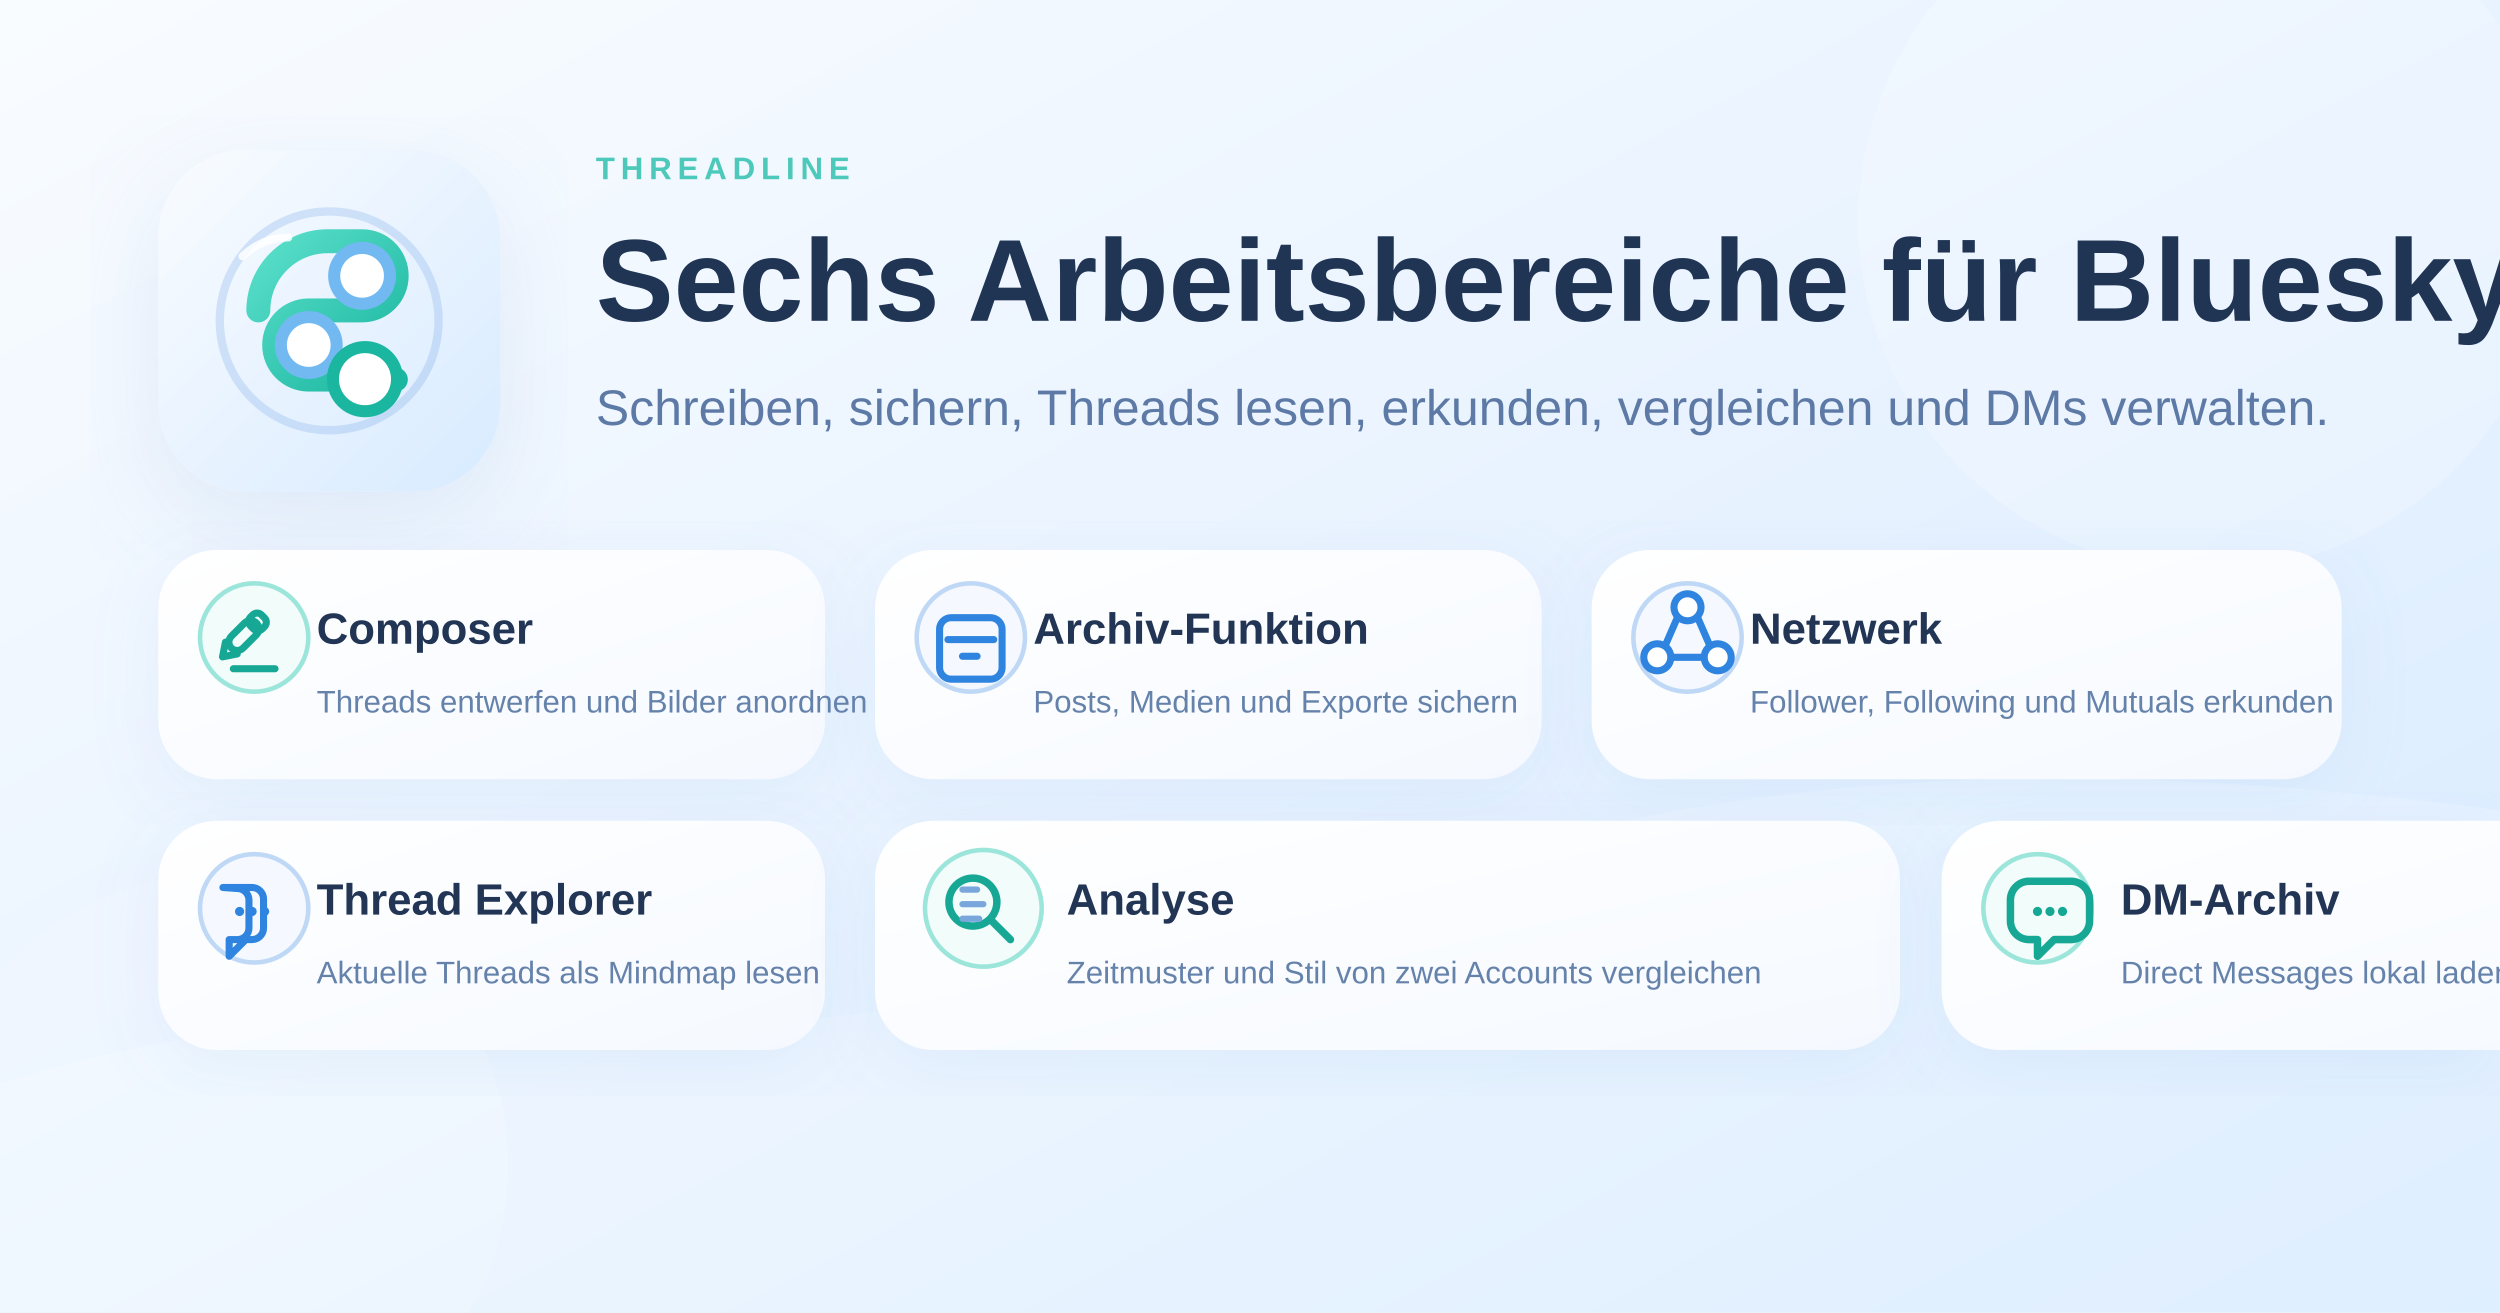
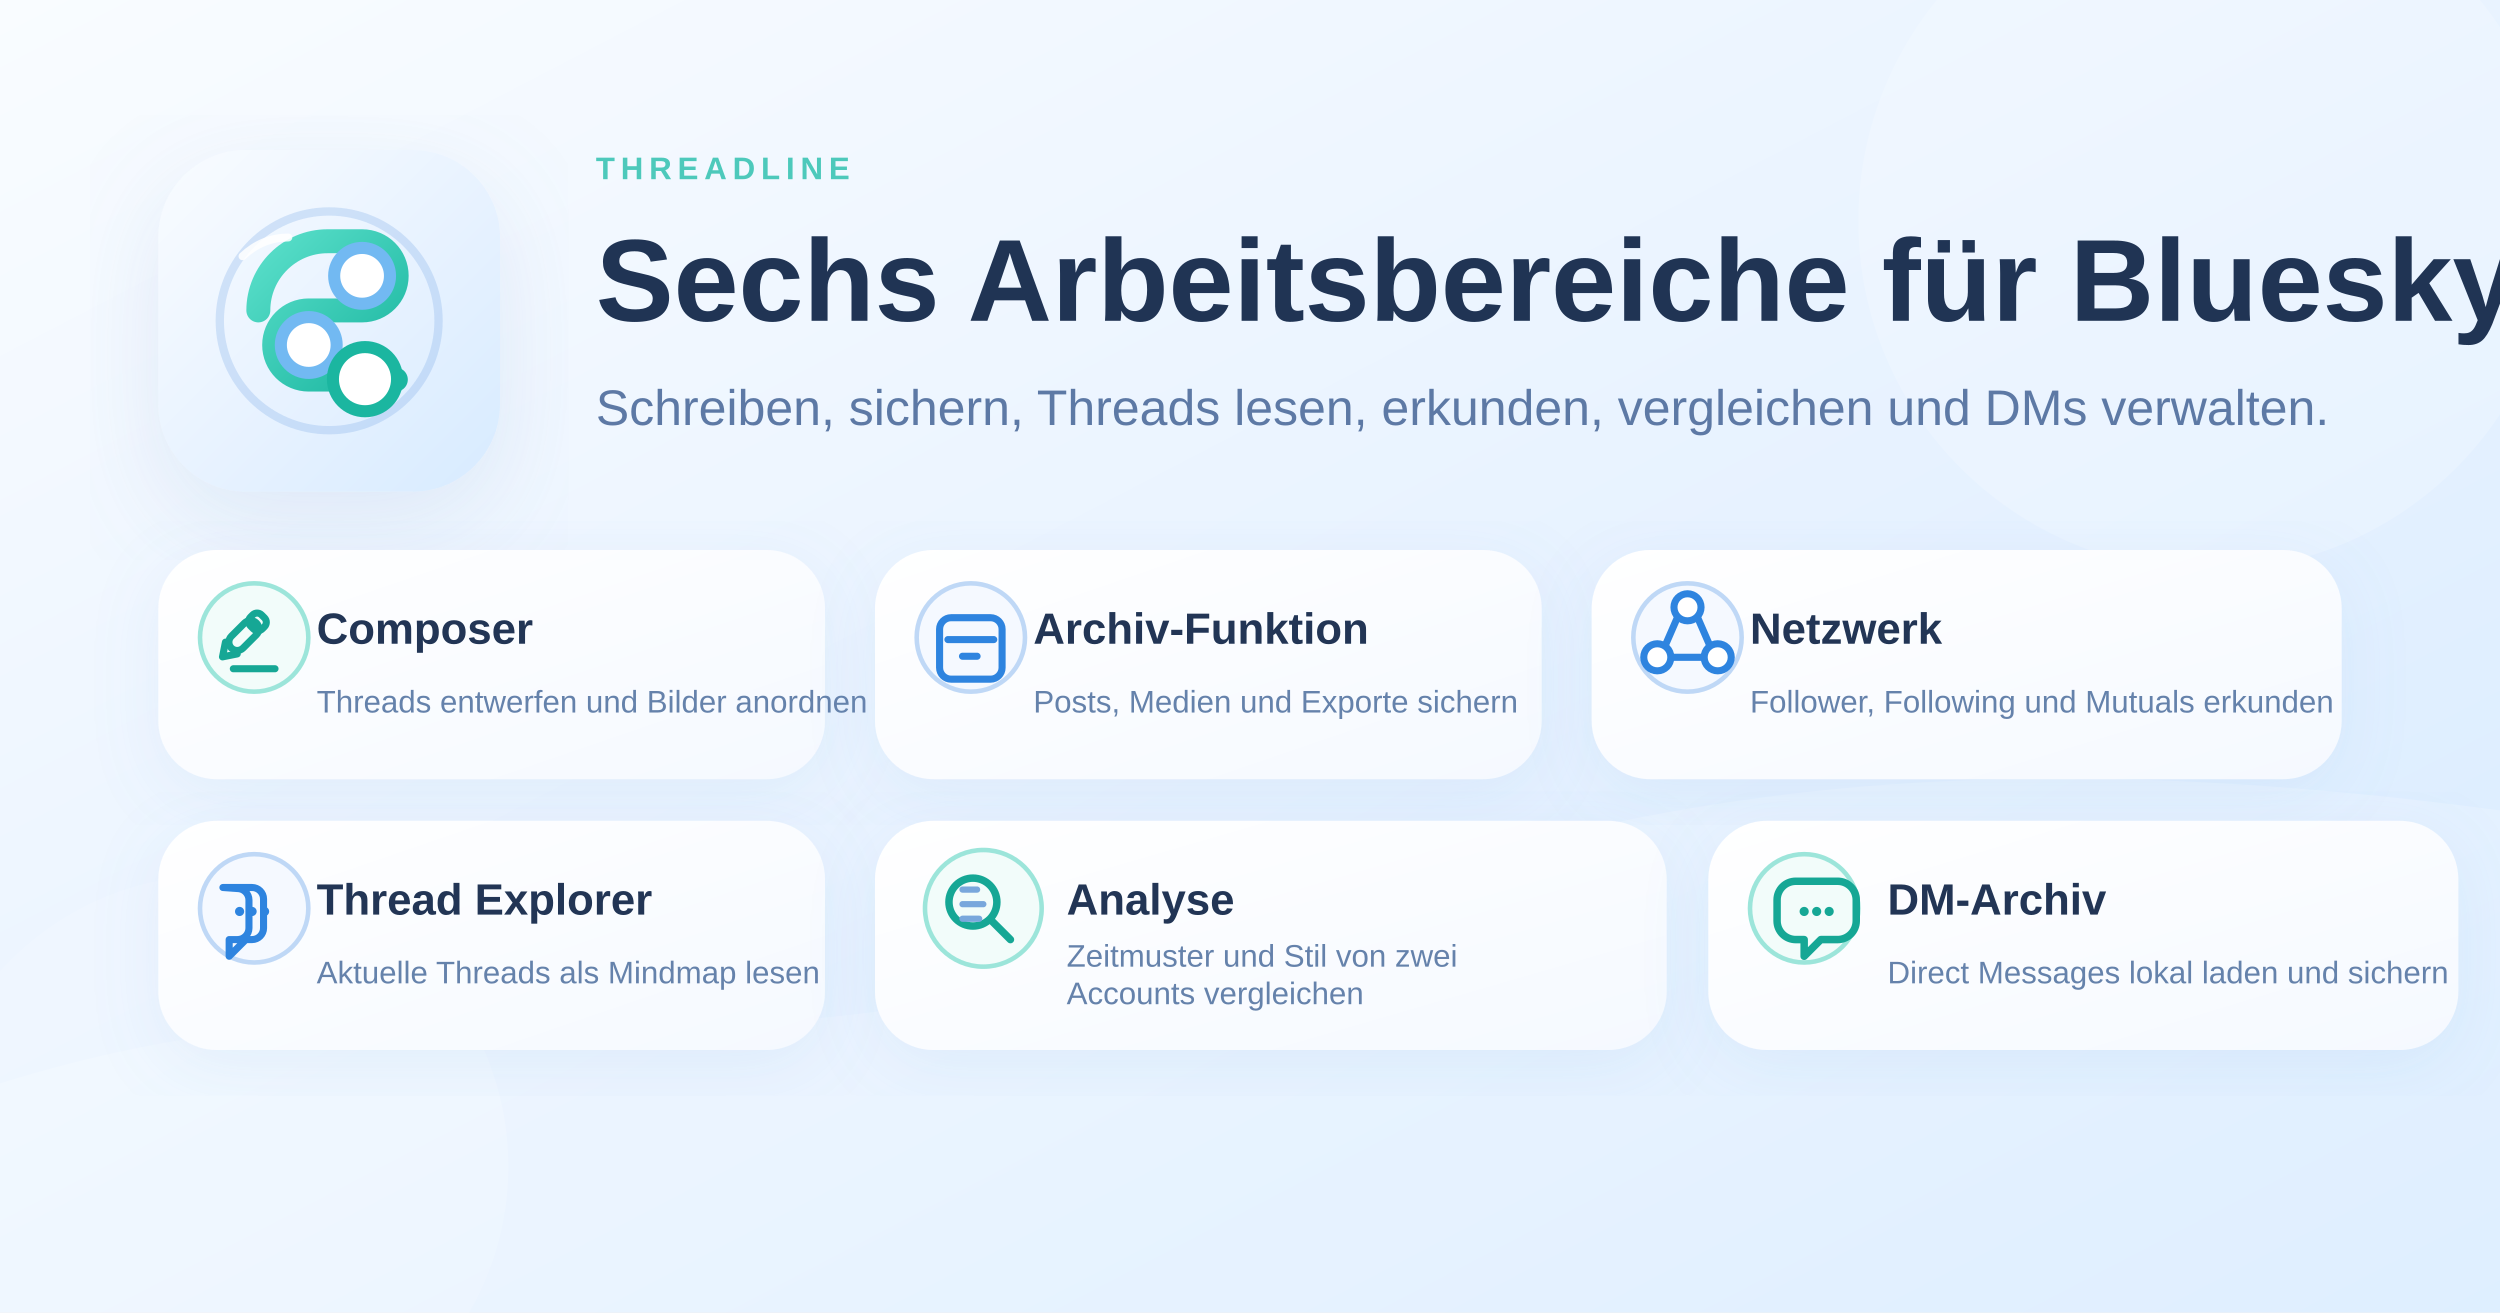
<svg xmlns="http://www.w3.org/2000/svg" width="1200" height="630" viewBox="0 0 1200 630" role="img" aria-labelledby="title desc">
  <defs>
    <linearGradient id="bg" x1="0" x2="1" y1="0" y2="1">
      <stop offset="0%" stop-color="#f9fcff" />
      <stop offset="55%" stop-color="#e7f2ff" />
      <stop offset="100%" stop-color="#d7ebff" />
    </linearGradient>
    <linearGradient id="panel" x1="0" x2="1" y1="0" y2="1">
      <stop offset="0%" stop-color="#ffffff" />
      <stop offset="100%" stop-color="#f5f9ff" />
    </linearGradient>
    <linearGradient id="thread" x1="0" x2="1" y1="0" y2="1">
      <stop offset="0%" stop-color="#5adfca" />
      <stop offset="100%" stop-color="#1bb6a0" />
    </linearGradient>
    <filter id="shadow" x="-20%" y="-20%" width="140%" height="140%">
      <feDropShadow dx="0" dy="16" stdDeviation="24" flood-color="#89a8d4" flood-opacity=".18" />
    </filter>
    <filter id="soft" x="-20%" y="-20%" width="140%" height="140%">
      <feDropShadow dx="0" dy="8" stdDeviation="16" flood-color="#84a8d8" flood-opacity=".12" />
    </filter>
    <style>
      .eyebrow { font-family: "Segoe UI", Arial, sans-serif; font-size: 15px; font-weight: 700; letter-spacing: 2.8px; text-transform: uppercase; fill: #4dc9bb; }
      .title { font-family: "Segoe UI", Arial, sans-serif; font-size: 56px; font-weight: 700; fill: #203454; }
      .subtitle { font-family: "Segoe UI", Arial, sans-serif; font-size: 24px; font-weight: 400; fill: #5d79a5; }
      .card-title { font-family: "Segoe UI", Arial, sans-serif; font-size: 21px; font-weight: 700; fill: #203454; }
      .card-text { font-family: "Segoe UI", Arial, sans-serif; font-size: 15px; font-weight: 400; fill: #6582ab; }
    </style>
  </defs>
  <rect width="1200" height="630" fill="url(#bg)" />
  <circle cx="1060" cy="106" r="168" fill="#ffffff" fill-opacity=".18" />
  <circle cx="104" cy="560" r="140" fill="#ffffff" fill-opacity=".14" />
  <path d="M0 520C180 464 277 510 445 482C662 446 782 333 1200 389V630H0Z" fill="#ffffff" fill-opacity=".18" />
  <g transform="translate(76 72)">
    <rect width="164" height="164" rx="42" fill="url(#bg)" filter="url(#shadow)" />
    <circle cx="82" cy="82" r="52.5" fill="none" stroke="#7ba9e7" stroke-opacity=".28" stroke-width="4" />
    <path d="M48 77c0-18.3 14.9-33.2 33.2-33.2h16.6c9.2 0 16.6 7.4 16.6 16.6S107 77 97.8 77H72.2c-9.2 0-16.6 7.4-16.6 16.6s7.4 16.6 16.6 16.6H114" fill="none" stroke="url(#thread)" stroke-linecap="round" stroke-width="11.5" />
    <circle cx="97.8" cy="60.4" r="13.4" fill="#ffffff" stroke="#72b9f2" stroke-width="5.8" />
    <circle cx="72.2" cy="93.6" r="13.4" fill="#ffffff" stroke="#72b9f2" stroke-width="5.8" />
    <circle cx="99.2" cy="110" r="15.4" fill="#ffffff" stroke="#1bb6a0" stroke-width="5.8" />
    <path d="M40.4 51c6.4-6 13.8-9 22-9" fill="none" stroke="#ffffff" stroke-opacity=".85" stroke-linecap="round" stroke-width="3.8" />
  </g>
  <g transform="translate(286 86)">
    <text class="eyebrow" x="0" y="0">THREADLINE</text>
    <text class="title" x="0" y="68">Sechs Arbeitsbereiche für Bluesky</text>
    <text class="subtitle" x="0" y="118">Schreiben, sichern, Threads lesen, erkunden, vergleichen und DMs verwalten.</text>
  </g>
  <g transform="translate(76 264)">
    <g transform="translate(0 0)" filter="url(#soft)">
      <rect width="320" height="110" rx="28" fill="url(#panel)" />
      <circle cx="46" cy="42" r="26" fill="#f2fcfa" stroke="#9ce5da" stroke-width="2.2" />
      <g transform="translate(46 46) rotate(-45) translate(-46 -46)">
        <rect x="37.5" y="35" width="17" height="8" rx="4" fill="none" stroke="#16a795" stroke-width="3.4" />
        <rect x="51.5" y="35" width="7.5" height="8" rx="3" fill="none" stroke="#16a795" stroke-width="3.4" />
        <path d="M37.5 35l-6 4 6 4" fill="none" stroke="#16a795" stroke-width="3.4" stroke-linecap="round" stroke-linejoin="round" />
      </g>
      <path d="M36 57h20" fill="none" stroke="#16a795" stroke-width="3.4" stroke-linecap="round" />
      <text class="card-title" x="76" y="45">Composer</text>
      <text class="card-text" x="76" y="78">Threads entwerfen und Bilder anordnen</text>
    </g>
    <g transform="translate(344 0)" filter="url(#soft)">
      <rect width="320" height="110" rx="28" fill="url(#panel)" />
      <circle cx="46" cy="42" r="26" fill="#f5f9ff" stroke="#bfd8f6" stroke-width="2.2" />
      <path d="M31 38c0-3 2.5-5.5 5.5-5.5h19c3 0 5.5 2.5 5.5 5.5v18.5c0 3-2.5 5.5-5.5 5.5h-19c-3 0-5.5-2.5-5.5-5.5V38Zm4 5h22M42 51h7" fill="none" stroke="#2d84df" stroke-width="3.4" stroke-linecap="round" stroke-linejoin="round" />
      <text class="card-title" x="76" y="45">Archiv-Funktion</text>
      <text class="card-text" x="76" y="78">Posts, Medien und Exporte sichern</text>
    </g>
    <g transform="translate(688 0)" filter="url(#soft)">
      <rect width="360" height="110" rx="28" fill="url(#panel)" />
      <circle cx="46" cy="42" r="26" fill="#f5f9ff" stroke="#bfd8f6" stroke-width="2.2" />
      <circle cx="46" cy="27.5" r="6.5" fill="#ffffff" stroke="#2d84df" stroke-width="3.4" />
      <circle cx="31.5" cy="51.5" r="6.5" fill="#ffffff" stroke="#2d84df" stroke-width="3.4" />
      <circle cx="60.5" cy="51.5" r="6.5" fill="#ffffff" stroke="#2d84df" stroke-width="3.4" />
      <path d="M40.8 33.2 35.5 45.4M51.2 33.2 56.5 45.4M38.8 51.5h14.4" fill="none" stroke="#2d84df" stroke-width="3.4" stroke-linecap="round" stroke-linejoin="round" />
      <text class="card-title" x="76" y="45">Netzwerk</text>
      <text class="card-text" x="76" y="78">Follower, Following und Mutuals erkunden</text>
    </g>
    <g transform="translate(0 130)" filter="url(#soft)">
      <rect width="320" height="110" rx="28" fill="url(#panel)" />
      <circle cx="46" cy="42" r="26" fill="#f5f9ff" stroke="#bfd8f6" stroke-width="2.2" />
      <path d="M31 32h14c3 0 5.5 2.5 5.5 5.5v14c0 3-2.5 5.5-5.5 5.5H42l-8 8v-8h4c3 0 5.5-2.5 5.5-5.5V38c0-3-2.5-5.5-5.5-5.5z" fill="none" stroke="#2d84df" stroke-width="3.4" stroke-linecap="round" stroke-linejoin="round" />
      <circle cx="39" cy="43.5" r="2.2" fill="#2d84df" />
      <circle cx="45" cy="43.5" r="2.2" fill="#2d84df" />
      <circle cx="51" cy="43.5" r="2.2" fill="#2d84df" />
      <text class="card-title" x="76" y="45">Thread Explorer</text>
      <text class="card-text" x="76" y="78">Aktuelle Threads als Mindmap lesen</text>
    </g>
    <g transform="translate(344 130)" filter="url(#soft)">
-       <rect width="492" height="110" rx="28" fill="url(#panel)" />
+       <rect width="380" height="110" rx="28" fill="url(#panel)" />
      <circle cx="52" cy="42" r="28" fill="#f2fcfa" stroke="#9ce5da" stroke-width="2.2" />
      <circle cx="47" cy="39" r="11.5" fill="none" stroke="#16a795" stroke-width="3.6" />
      <path d="M55.5 47.5 65 57" fill="none" stroke="#16a795" stroke-width="3.6" stroke-linecap="round" />
      <path d="M42 40h10M42 47h8M42 33h7" fill="none" stroke="#79a7dc" stroke-width="3" stroke-linecap="round" />
      <text class="card-title" x="92" y="45">Analyse</text>
-       <text class="card-text" x="92" y="78">Zeitmuster und Stil von zwei Accounts vergleichen</text>
+       <text class="card-text" x="92" y="70">Zeitmuster und Stil von zwei</text>
+       <text class="card-text" x="92" y="88">Accounts vergleichen</text>
    </g>
-     <g transform="translate(856 130)" filter="url(#soft)">
+     <g transform="translate(744 130)" filter="url(#soft)">
      <rect width="360" height="110" rx="28" fill="url(#panel)" />
      <circle cx="46" cy="42" r="26" fill="#f2fcfa" stroke="#9ce5da" stroke-width="2.2" />
      <path d="M42 29h20c5 0 9 4 9 9v10c0 5-4 9-9 9H54l-8 8v-8h-4c-5 0-9-4-9-9V38c0-5 4-9 9-9Z" fill="none" stroke="#16a795" stroke-width="3.6" stroke-linecap="round" stroke-linejoin="round" />
      <circle cx="46" cy="43.5" r="2.2" fill="#16a795" />
      <circle cx="52" cy="43.5" r="2.2" fill="#16a795" />
      <circle cx="58" cy="43.5" r="2.2" fill="#16a795" />
      <text class="card-title" x="86" y="45">DM-Archiv</text>
      <text class="card-text" x="86" y="78">Direct Messages lokal laden und sichern</text>
    </g>
  </g>
</svg>
